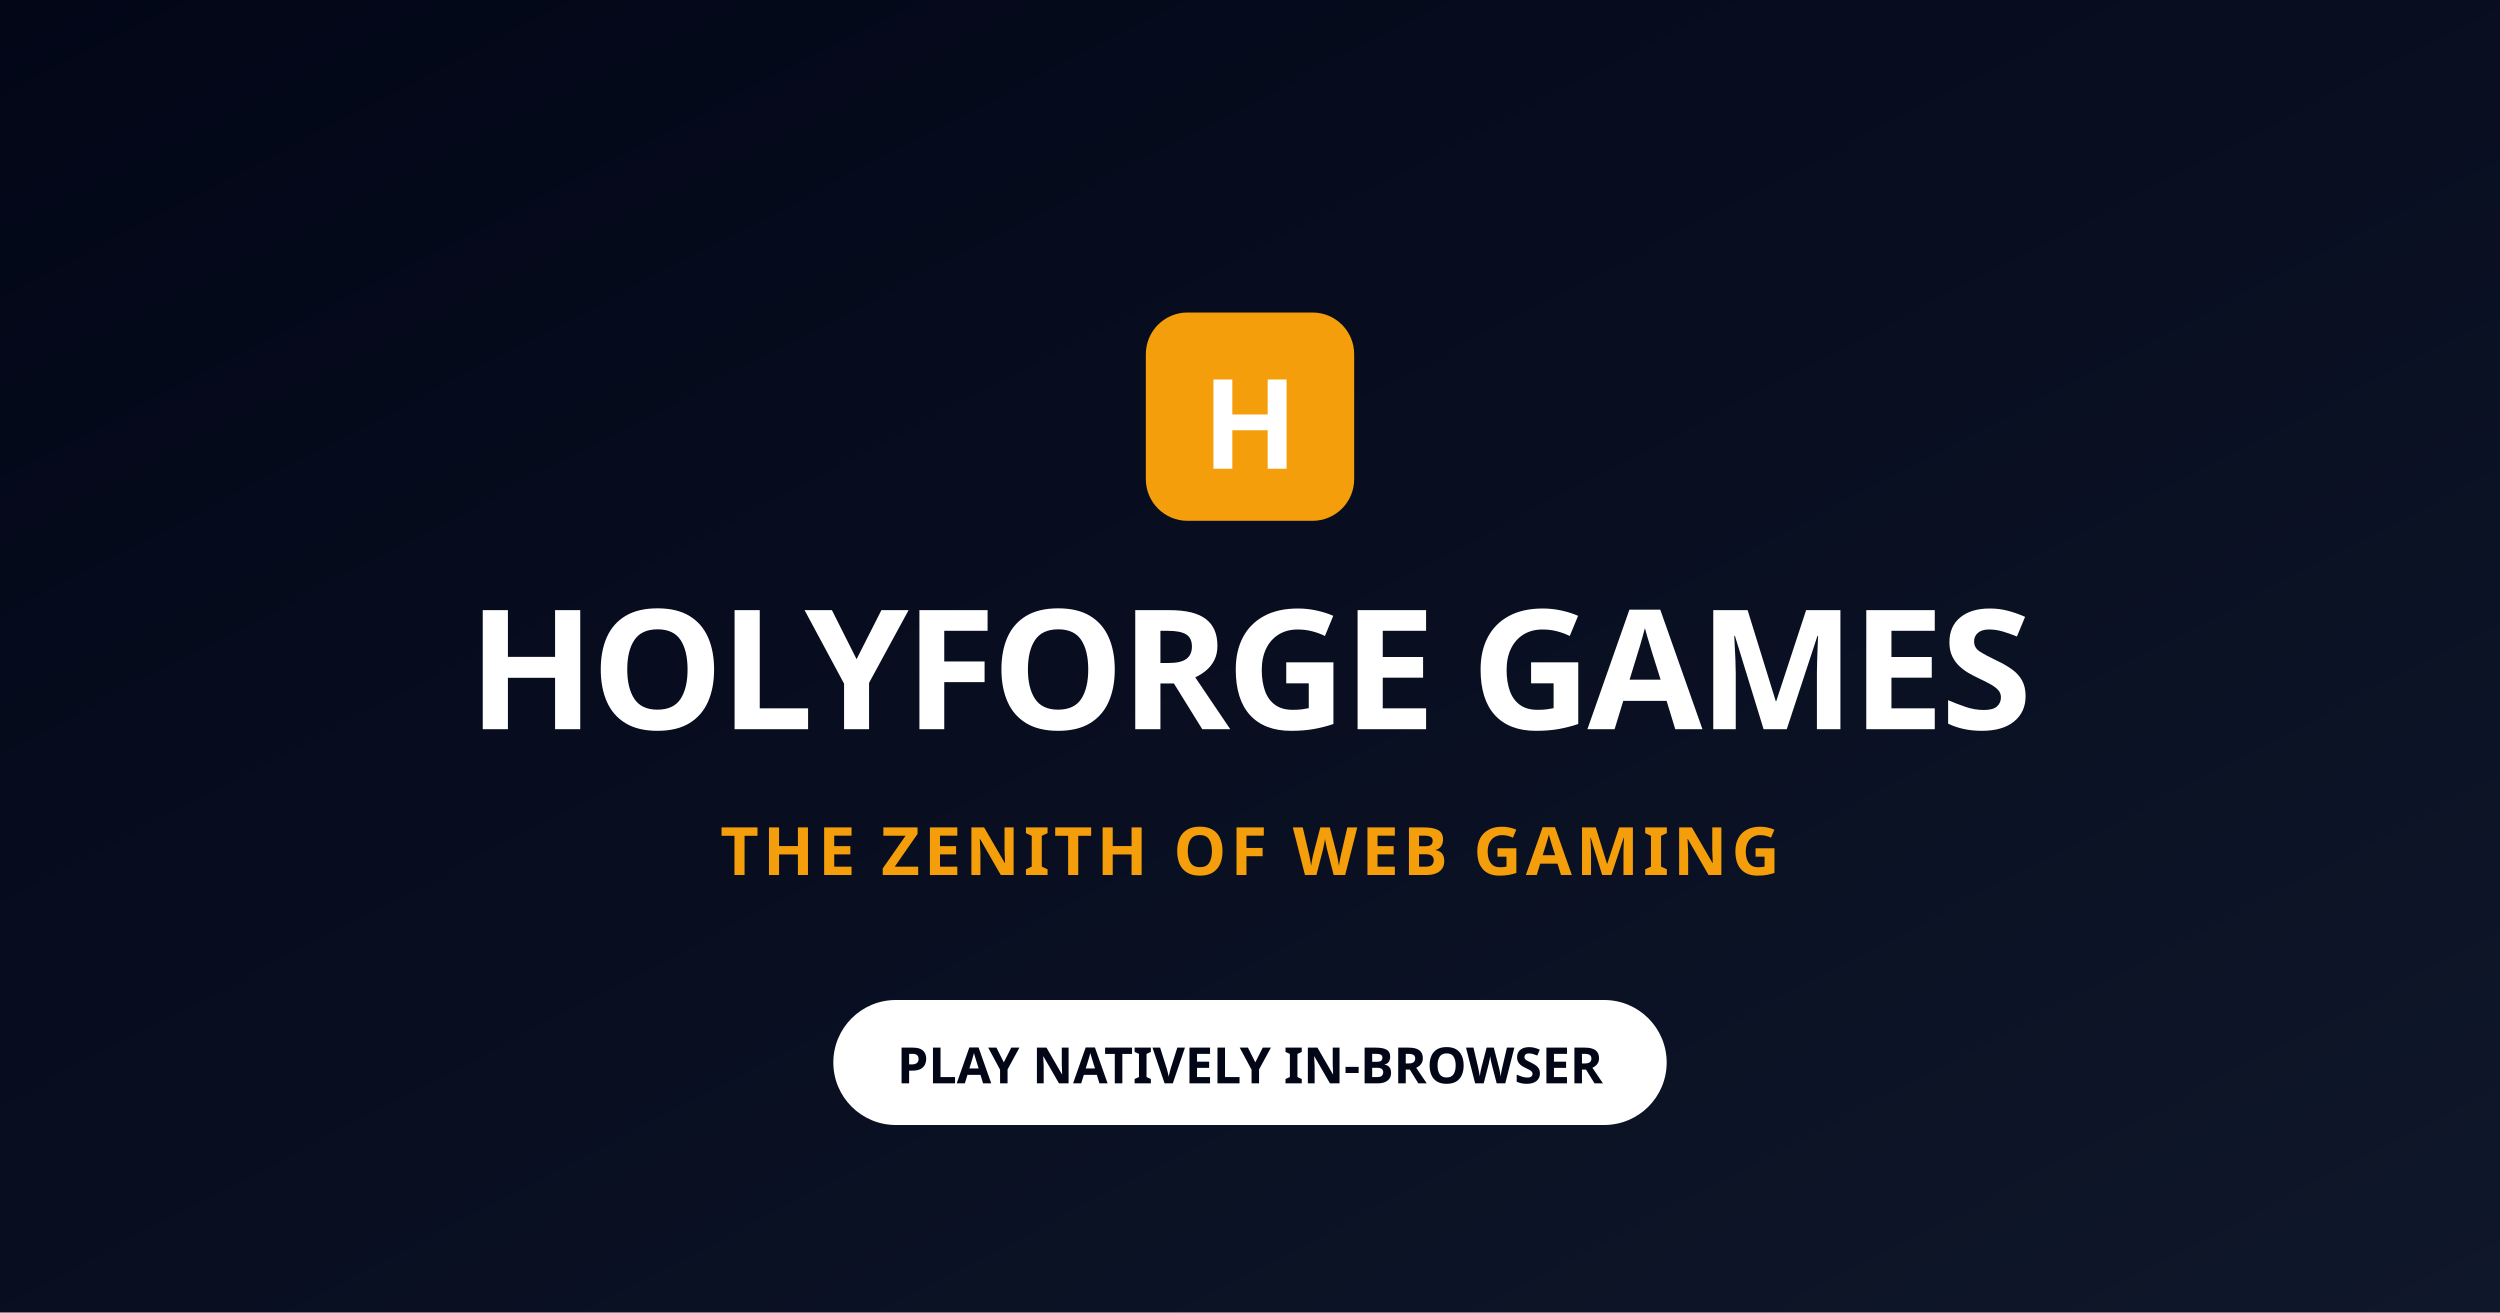
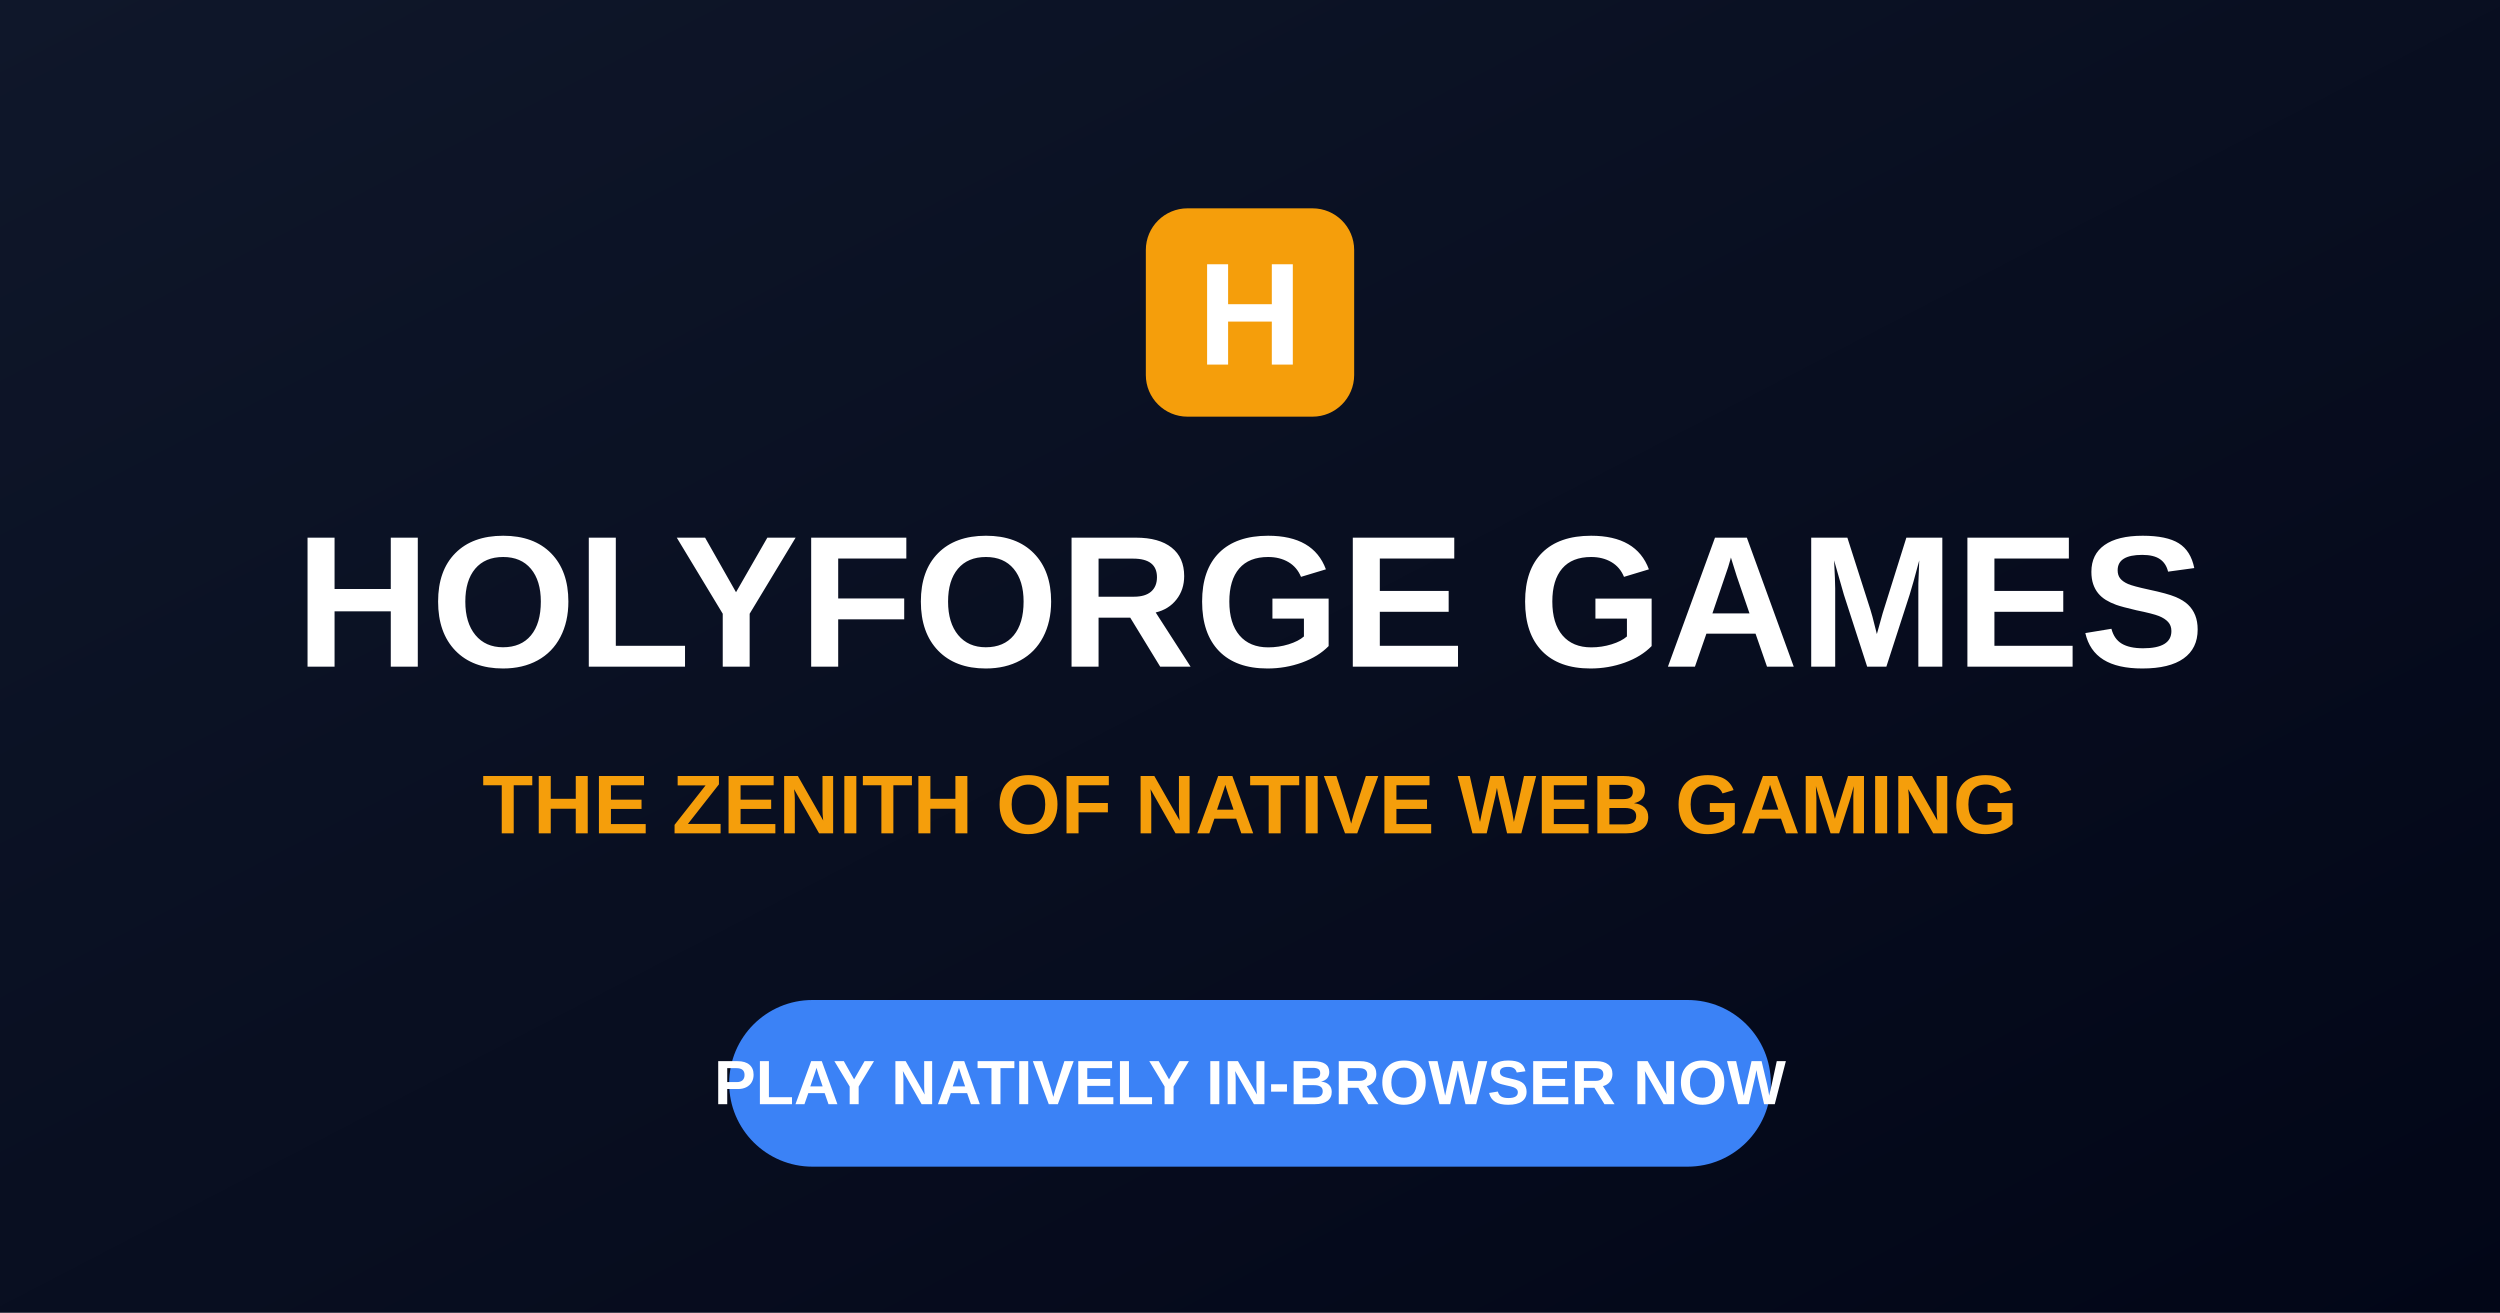
<svg xmlns="http://www.w3.org/2000/svg" width="1200" height="630" viewBox="0 0 1200 630">
+   <rect width="1200" height="630" fill="#020617" />
  <defs>
-     <linearGradient id="bg" x1="0%" y1="0%" x2="100%" y2="100%">
-       <stop offset="0%" style="stop-color:#020617;stop-opacity:1" />
-       <stop offset="100%" style="stop-color:#0f172a;stop-opacity:1" />
+     <linearGradient id="g" x1="0%" y1="0%" x2="100%" y2="100%">
+       <stop offset="0%" style="stop-color:#0f172a;stop-opacity:1" />
+       <stop offset="100%" style="stop-color:#020617;stop-opacity:1" />
    </linearGradient>
  </defs>
-   <rect width="1200" height="630" fill="url(#bg)" />
-   <rect x="550" y="150" width="100" height="100" rx="20" fill="#f59e0b" />
-   <text x="600" y="225" font-family="sans-serif" font-weight="900" font-size="60" text-anchor="middle" fill="white">H</text>
-   <text x="600" y="350" font-family="sans-serif" font-weight="900" font-size="80" text-anchor="middle" fill="white" letter-spacing="-2">HOLYFORGE GAMES</text>
-   <text x="600" y="420" font-family="sans-serif" font-weight="700" font-size="32" text-anchor="middle" fill="#f59e0b" letter-spacing="2">THE ZENITH OF WEB GAMING</text>
-   <rect x="400" y="480" width="400" height="60" rx="30" fill="white" />
-   <text x="600" y="520" font-family="sans-serif" font-weight="900" font-size="24" text-anchor="middle" fill="#020617">PLAY NATIVELY IN-BROWSER</text>
+   <rect width="1200" height="630" fill="url(#g)" />
+   <rect x="550" y="100" width="100" height="100" rx="20" fill="#f59e0b" />
+   <text x="600" y="175" font-family="Arial, Helvetica, sans-serif" font-weight="bold" font-size="70" text-anchor="middle" fill="white">H</text>
+   <text x="600" y="320" font-family="Arial, Helvetica, sans-serif" font-weight="bold" font-size="90" text-anchor="middle" fill="white">HOLYFORGE GAMES</text>
+   <text x="600" y="400" font-family="Arial, Helvetica, sans-serif" font-weight="bold" font-size="40" text-anchor="middle" fill="#f59e0b">THE ZENITH OF NATIVE WEB GAMING</text>
+   <rect x="350" y="480" width="500" height="80" rx="40" fill="#3b82f6" />
+   <text x="600" y="530" font-family="Arial, Helvetica, sans-serif" font-weight="bold" font-size="30" text-anchor="middle" fill="white">PLAY NATIVELY IN-BROWSER NOW</text>
</svg>
